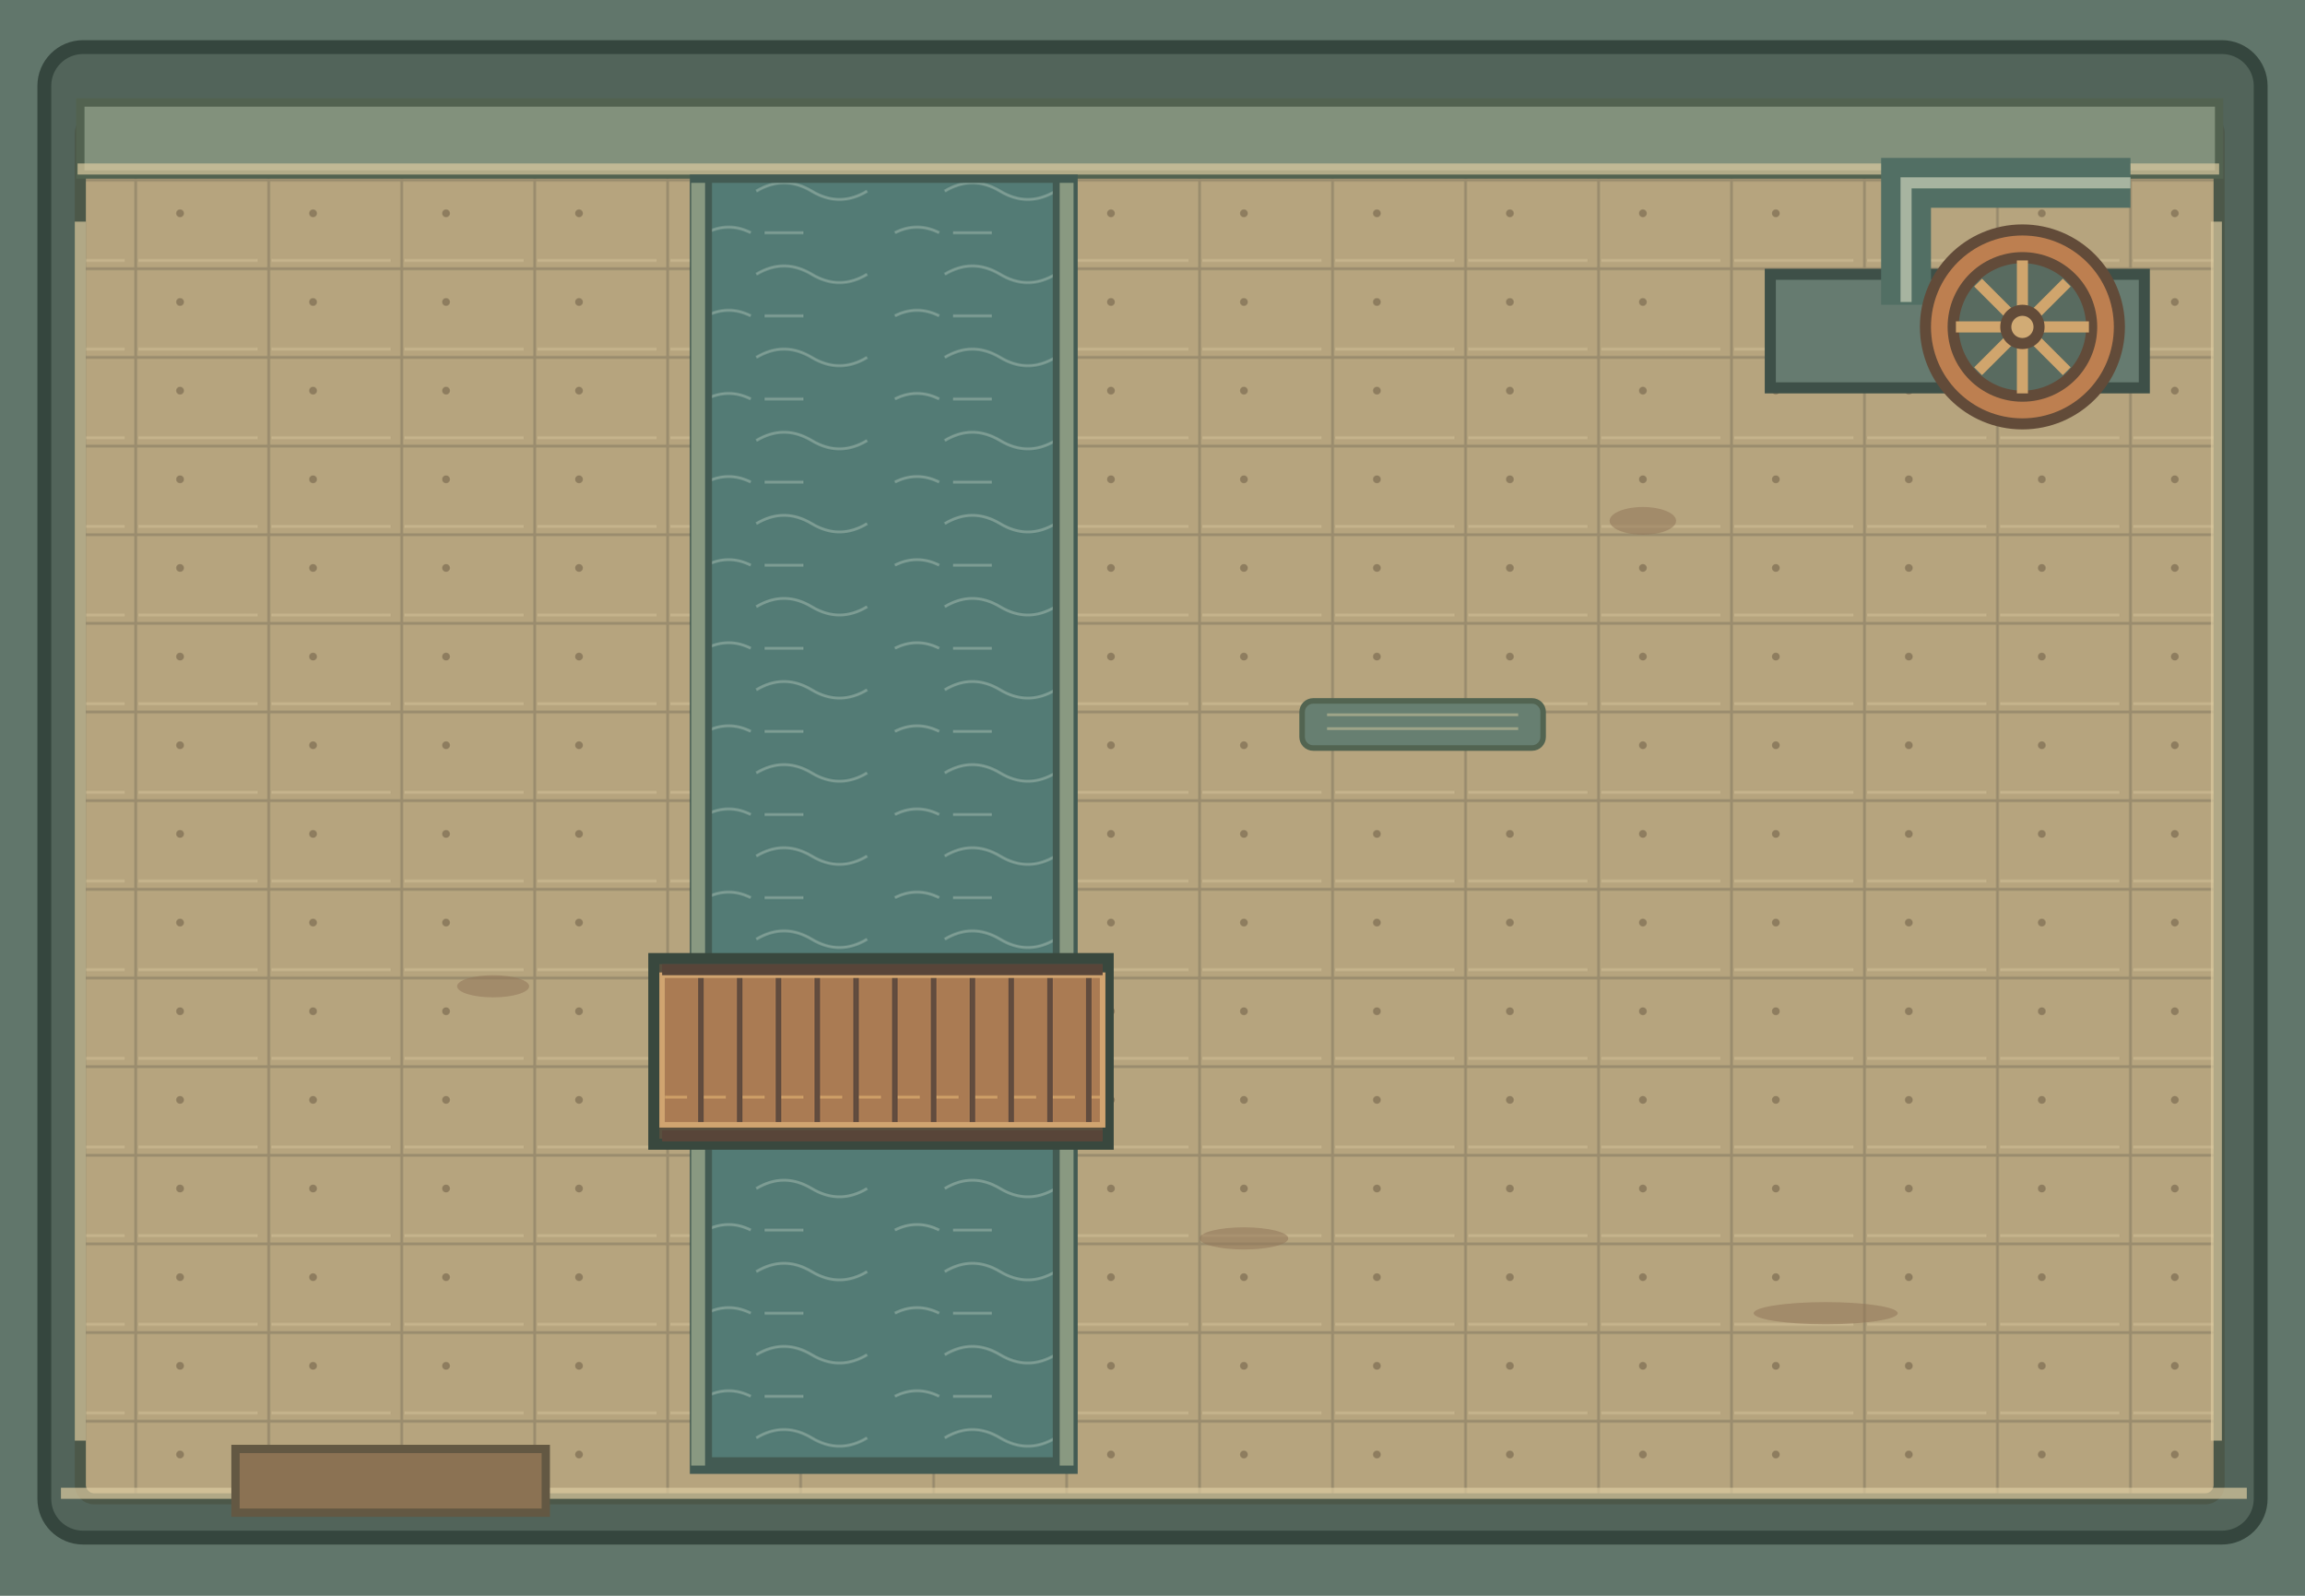
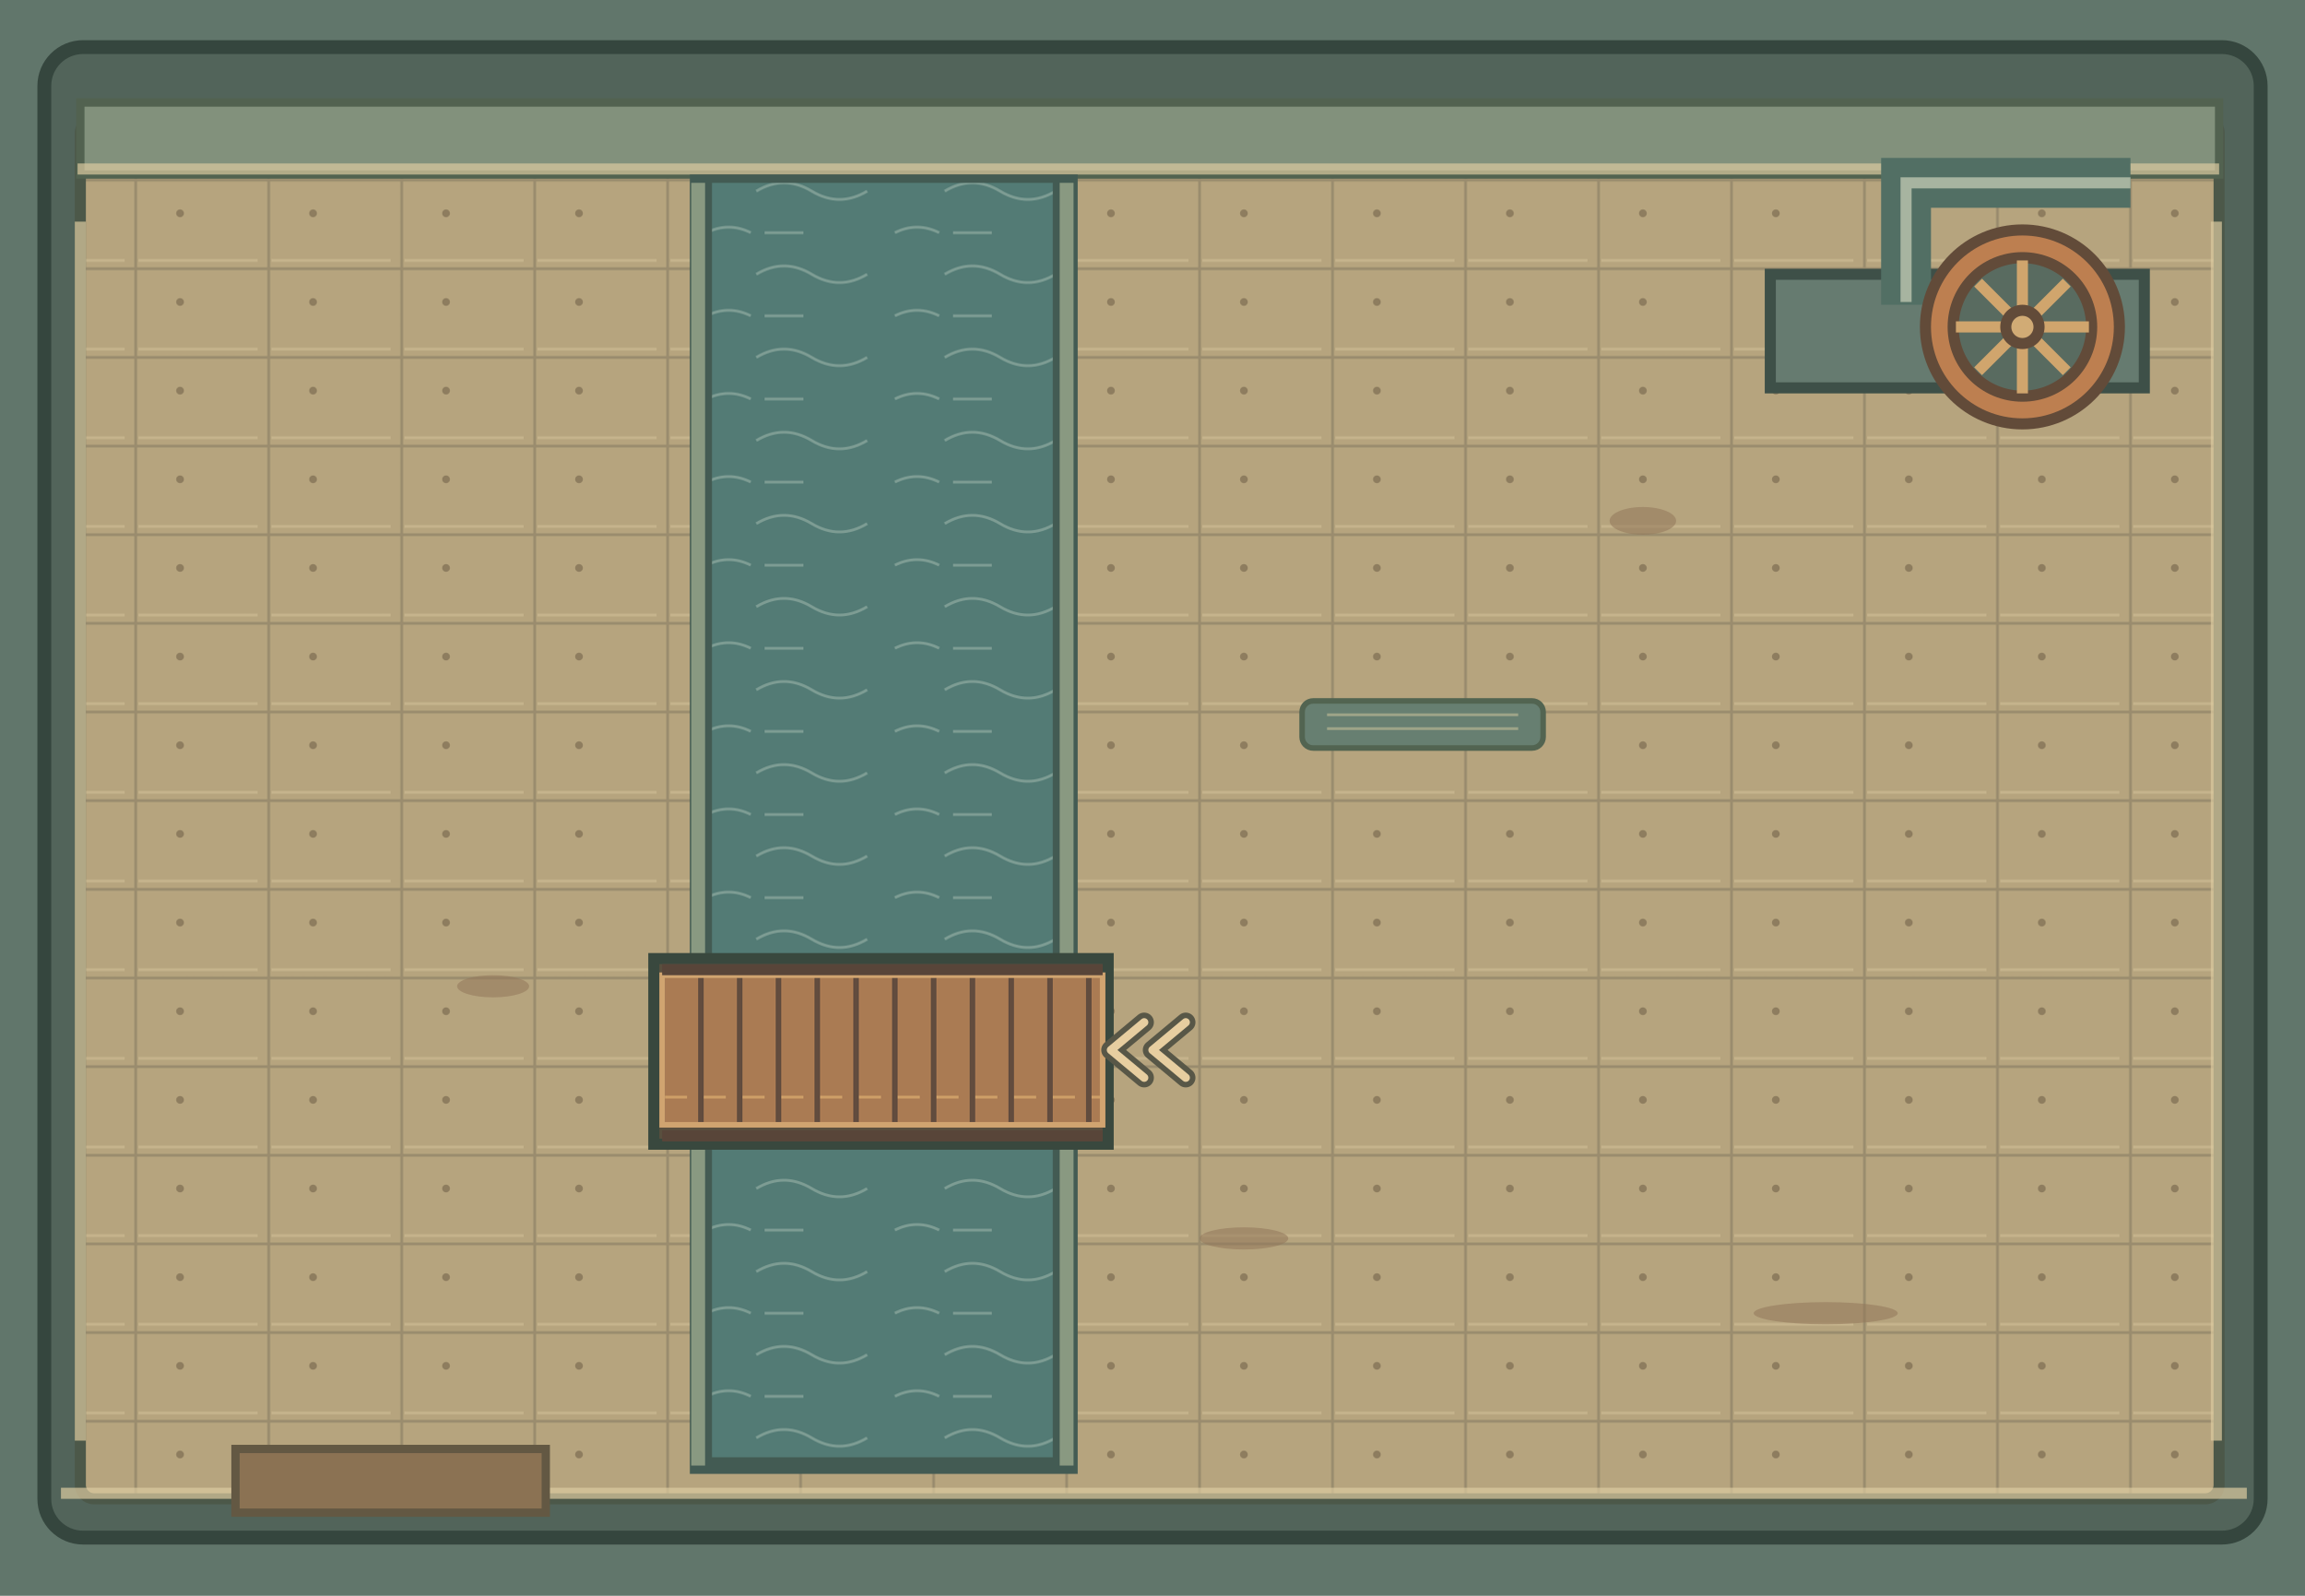
<svg xmlns="http://www.w3.org/2000/svg" width="832" height="576" viewBox="0 0 832 576">
  <defs>
    <pattern id="tiles" width="48" height="32" patternUnits="userSpaceOnUse">
      <path d="M0 0H48V32H0Z" fill="#b6a47e" />
      <path d="M0 1H48M1 0V32" fill="none" stroke="#766d57" opacity=".43" />
      <path d="M2 30H45" stroke="#d3c299" opacity=".52" />
      <circle cx="17" cy="13" r="1.4" fill="#8e7d5f" />
    </pattern>
    <pattern id="water" width="68" height="30" patternUnits="userSpaceOnUse">
      <path d="M0 0H68V30H0Z" fill="#537b75" />
      <path d="M1 9q10-6 20 0t20 0m10 15q8-4 16 0M4 24h14" fill="none" stroke="#8eaaa0" opacity=".7" />
    </pattern>
    <pattern id="planks" width="14" height="56" patternUnits="userSpaceOnUse">
      <path d="M0 0H14V56H0Z" fill="#aa7b53" />
      <path d="M1 0V56" stroke="#624c3e" stroke-width="2" />
      <path d="M2 4h8" stroke="#ce9f68" />
    </pattern>
  </defs>
  <path d="M0 0h832v576H0Z" fill="#61766b" />
  <rect x="16" y="17" width="800" height="538" rx="14" fill="#52645a" stroke="#35463e" stroke-width="5" />
  <rect x="29" y="43" width="772" height="498" rx="5" fill="url(#tiles)" stroke="#4c5849" stroke-width="4" />
  <path d="M29 63h772v-26H29Z" fill="#82917c" stroke="#526250" stroke-width="3" />
  <path d="M28 61h773M22 539h789M29 80v440m771-440v440" fill="none" stroke="#dbca9f" opacity=".7" stroke-width="4" />
  <path d="M249 63h140v469H249Z" fill="#435b53" />
  <path d="M257 66h123v460H257Z" fill="url(#water)" />
  <path d="M252 66v463m133-463v463" stroke="#899981" stroke-width="5" />
  <path d="M236 346h164v67H236Z" fill="#594f3e" stroke="#39483e" stroke-width="4" />
  <path d="M239 352h159v54H239Z" fill="url(#planks)" stroke="#d0a470" stroke-width="2" />
  <path d="M239 350h159m-159 60h159" stroke="#584539" stroke-width="4" />
+   <g stroke-linecap="round" stroke-linejoin="round" fill="none">
+     <path d="M428 369l-12 10 12 10m-15-20-12 10 12 10" stroke="#585747" stroke-width="7" />
+     <path d="M428 369l-12 10 12 10m-15-20-12 10 12 10" stroke="#e7cea0" stroke-width="3" />
+   </g>
  <path d="M639 99h135v41H639Z" fill="#667b70" stroke="#3e5048" stroke-width="4" />
  <path d="M688 110V66h81" fill="none" stroke="#526f64" stroke-width="18" />
  <path d="M688 109V66h81" fill="none" stroke="#a7b4a0" stroke-width="4" />
  <g transform="translate(730 118)" stroke="#624b39" stroke-width="4">
    <circle r="35" fill="#bd7f50" />
    <circle r="25" fill="#596b60" />
    <path d="M-24 0h48M0-24v48M-16-16l32 32m-32 0l32-32" stroke="#d0a56d" />
    <circle r="6" fill="#d1ab75" />
  </g>
  <rect x="470" y="253" width="87" height="17" rx="4" fill="#677f71" stroke="#526451" stroke-width="2" />
  <path d="M479 258h69m-69 5h69" stroke="#b4b391" opacity=".7" />
  <path d="M85 523h112v23H85Z" fill="#8b7253" stroke="#635843" stroke-width="3" />
  <g fill="#92765a" opacity=".55">
    <ellipse cx="449" cy="447" rx="16" ry="4" />
    <ellipse cx="593" cy="188" rx="12" ry="5" />
    <ellipse cx="659" cy="474" rx="26" ry="4" />
    <ellipse cx="178" cy="356" rx="13" ry="4" />
  </g>
</svg>
